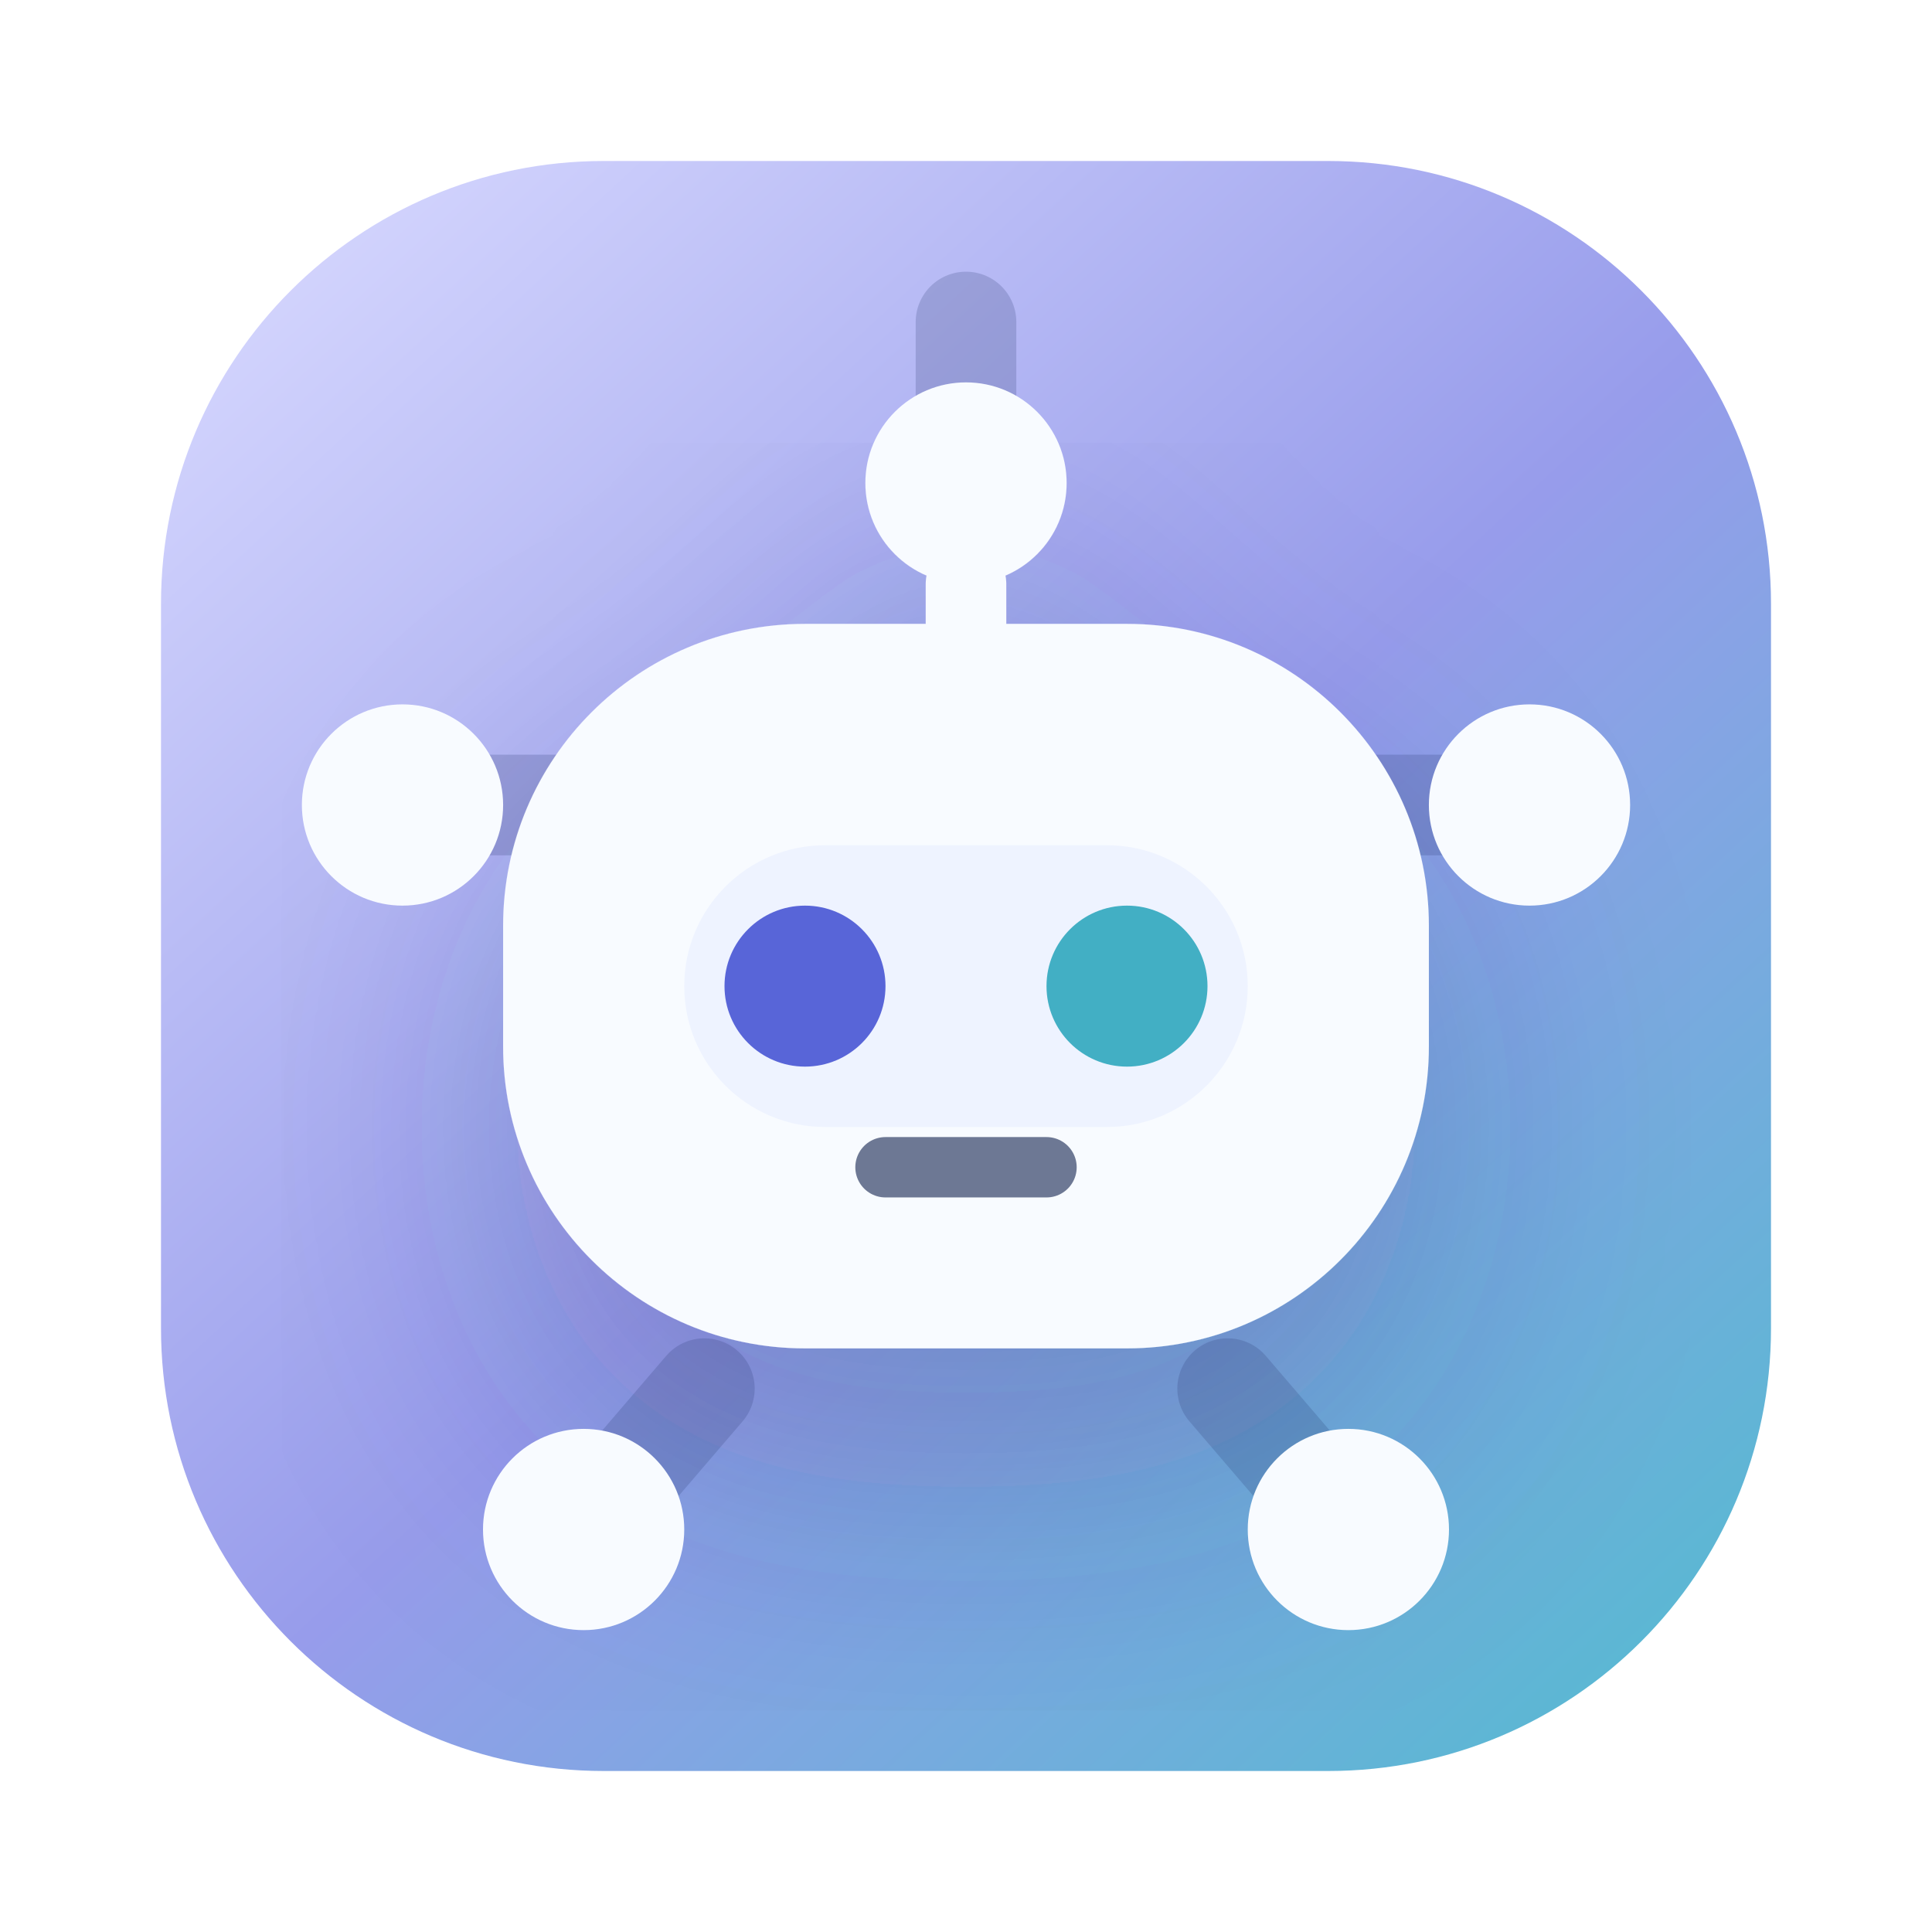
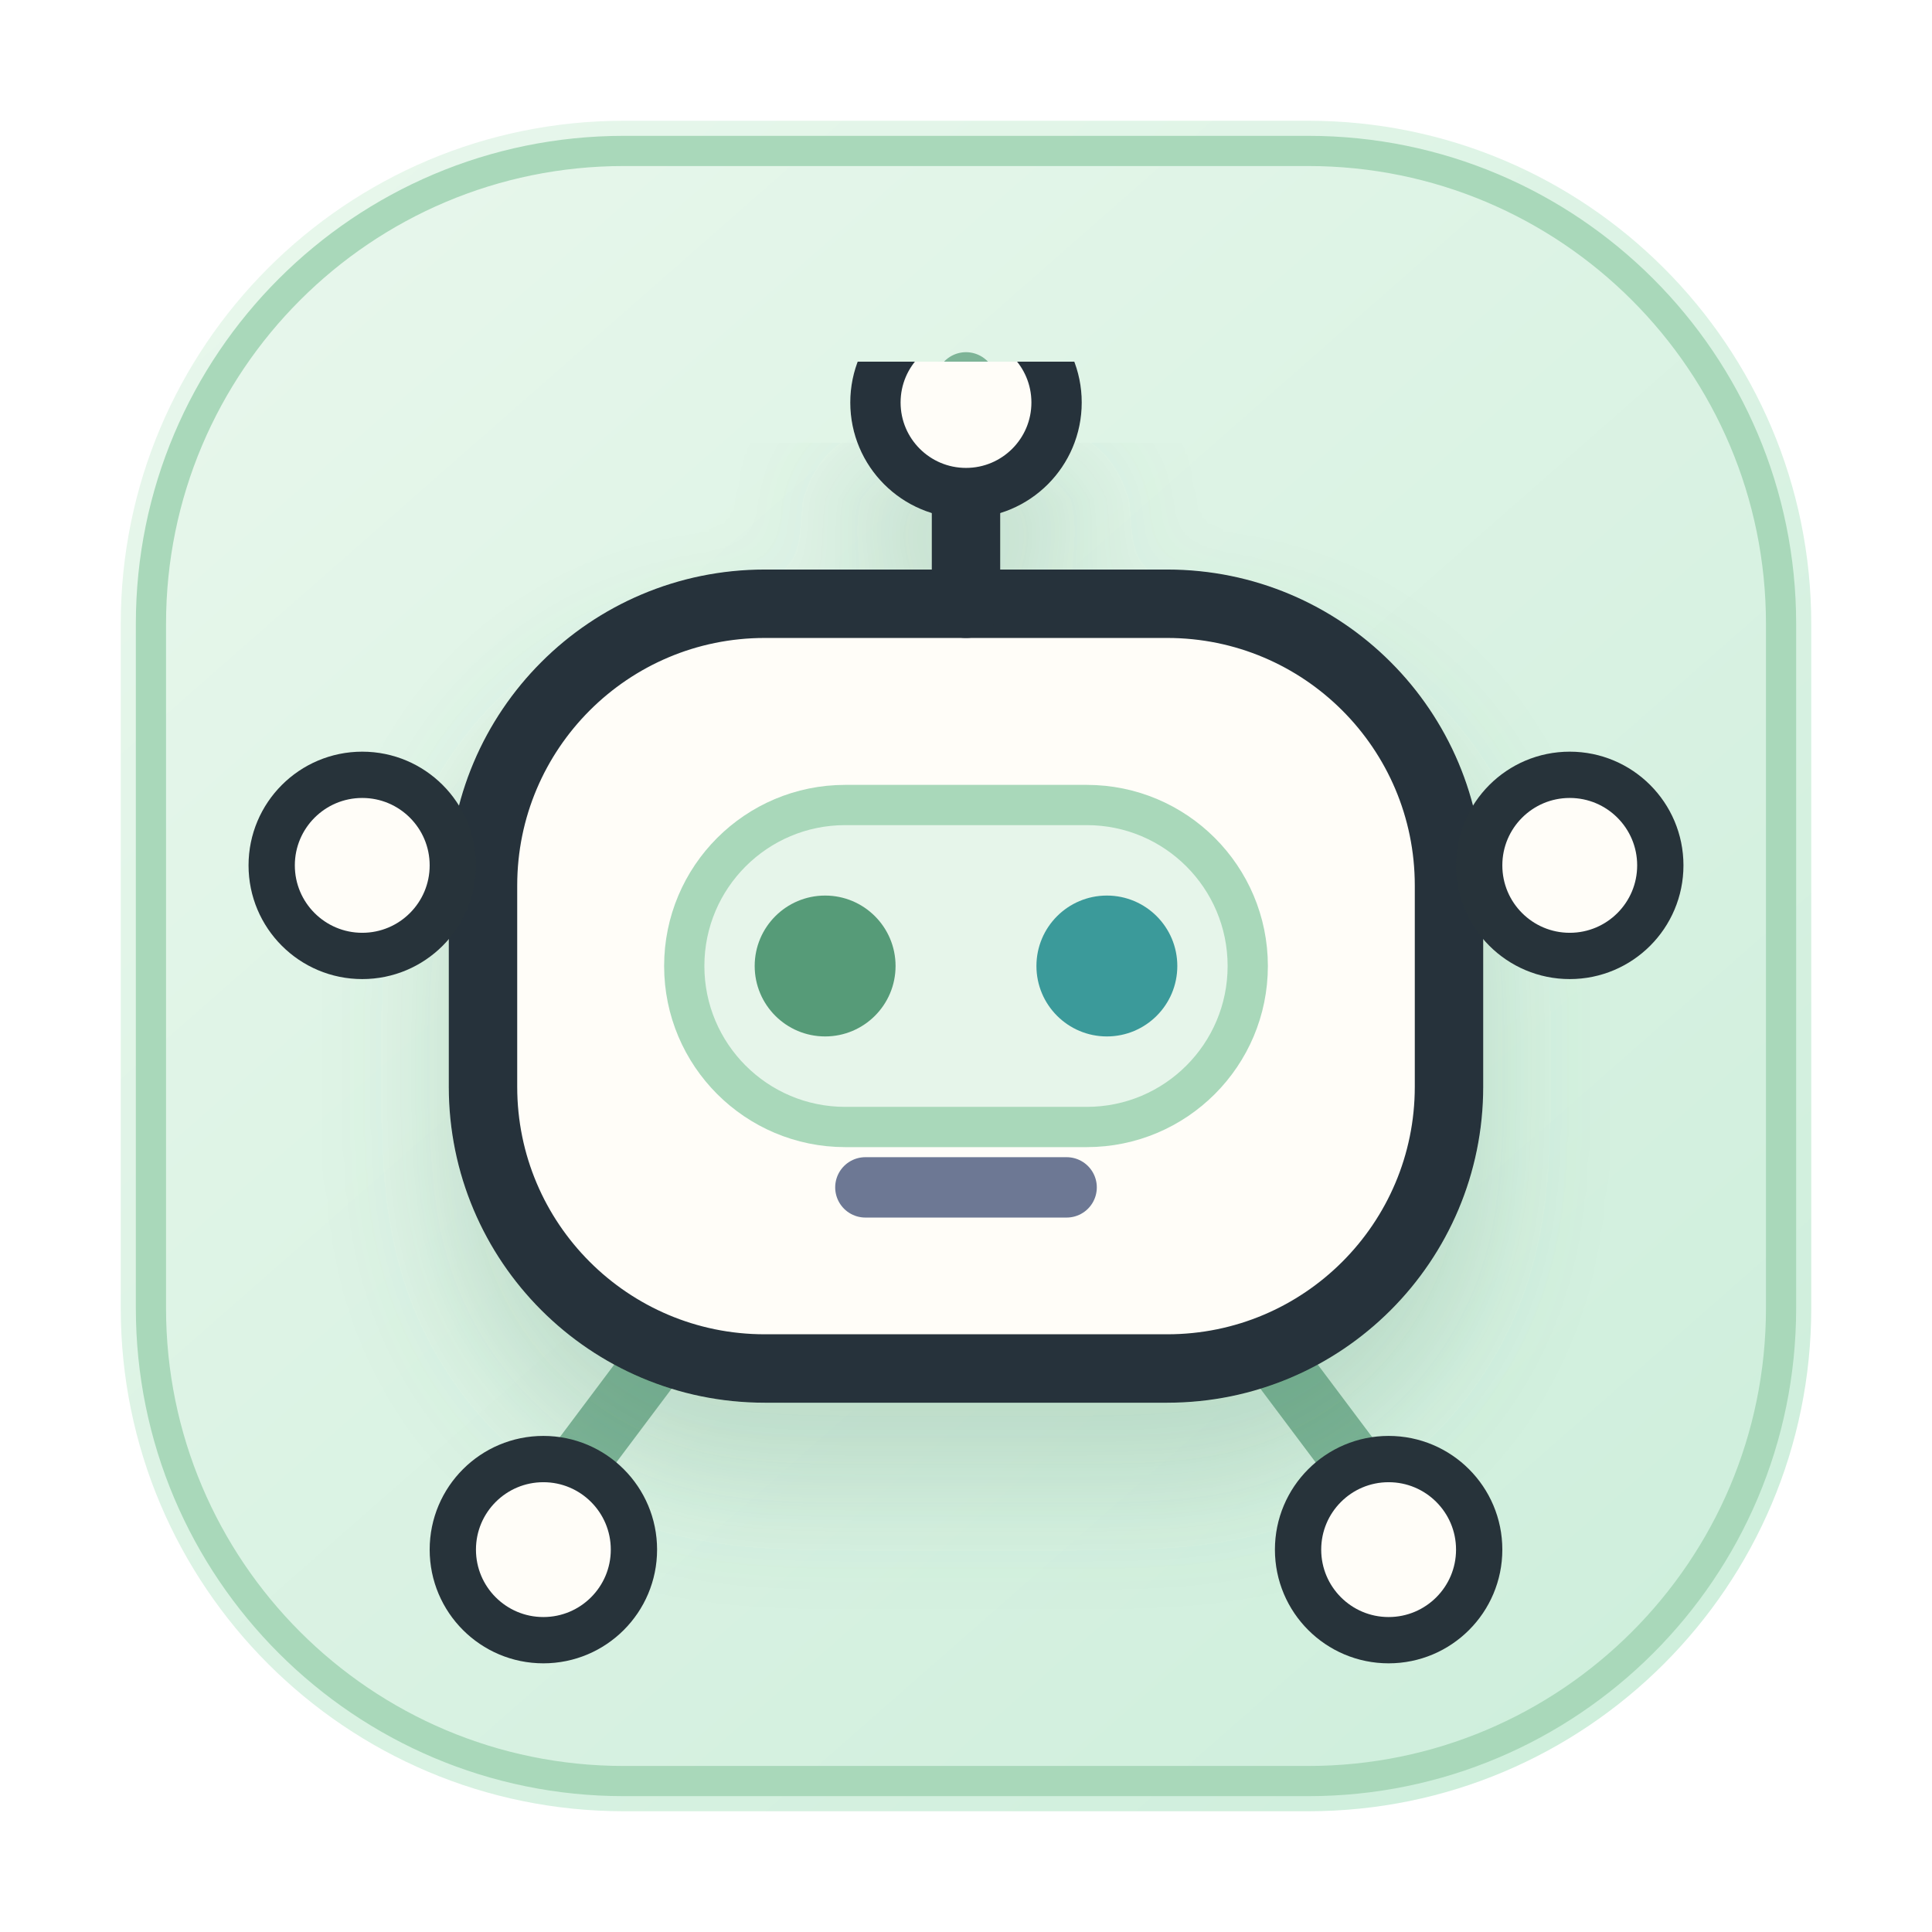
<svg xmlns="http://www.w3.org/2000/svg" viewBox="0 0 96 96" role="img" aria-label="Subagent icon">
  <defs>
-     <linearGradient id="subagent-bg" x1="11" y1="8" x2="85" y2="88" gradientUnits="userSpaceOnUse">
-       <stop stop-color="#D9DAFF" />
-       <stop offset="0.52" stop-color="#979CEB" />
-       <stop offset="1" stop-color="#53BBD0" />
+     <linearGradient id="subagent-tile" x1="12" y1="8" x2="84" y2="90" gradientUnits="userSpaceOnUse">
+       <stop stop-color="#E8F7EC" />
+       <stop offset="1" stop-color="#CDEEDB" />
    </linearGradient>
-     <filter id="subagent-shadow" x="14" y="15" width="70" height="70" filterUnits="userSpaceOnUse">
-       <feDropShadow dx="0" dy="7" stdDeviation="7" flood-color="#273274" flood-opacity="0.23" />
+     <filter id="subagent-shadow" x="16" y="18" width="66" height="64" filterUnits="userSpaceOnUse">
+       <feDropShadow dx="0" dy="4" stdDeviation="3" flood-color="#4F876A" flood-opacity="0.2" />
    </filter>
  </defs>
-   <rect x="8" y="8" width="80" height="80" rx="22" fill="url(#subagent-bg)" />
-   <path d="M48 24v-8M31 40H20M65 40h11M35 69l-6 7M61 69l6 7" fill="none" stroke="#25336B" stroke-width="5" stroke-linecap="round" opacity="0.2" />
+   <rect x="6" y="6" width="84" height="84" rx="25" fill="url(#subagent-tile)" />
+   <rect x="7.5" y="7.5" width="81" height="81" rx="23.5" fill="none" stroke="#A9D8BA" stroke-width="1.5" />
+   <g fill="none" stroke="#579B78" stroke-width="3" stroke-linecap="round" opacity="0.72">
+     <path d="M48 27V19M29 43H19M67 43h10M33 67l-6 8M63 67l6 8" />
+   </g>
  <g filter="url(#subagent-shadow)">
-     <rect x="25" y="31" width="46" height="36" rx="15" fill="#F8FBFF" />
-     <rect x="34" y="42" width="28" height="14" rx="7" fill="#EEF3FF" />
-     <circle cx="40" cy="49" r="4" fill="#5965D8" />
-     <circle cx="56" cy="49" r="4" fill="#42AFC4" />
-     <path d="M44 58h8" fill="none" stroke="#6D7894" stroke-width="3" stroke-linecap="round" />
-     <circle cx="48" cy="24" r="5" fill="#F8FBFF" />
-     <path d="M48 29v5" stroke="#F8FBFF" stroke-width="4" stroke-linecap="round" />
+     <rect x="24" y="30" width="48" height="38" rx="14" fill="#FFFDF8" stroke="#27333A" stroke-width="3.4" />
+     <rect x="34" y="40" width="28" height="16" rx="8" fill="#E6F5EA" stroke="#A9D8BA" stroke-width="2" />
+     <circle cx="41" cy="48" r="3.5" fill="#579B78" />
+     <circle cx="55" cy="48" r="3.5" fill="#3B9A9A" />
+     <path d="M43 59h10" fill="none" stroke="#6D7894" stroke-width="3" stroke-linecap="round" />
+     <path d="M48 30v-7" stroke="#27333A" stroke-width="3.4" stroke-linecap="round" />
+     <circle cx="48" cy="20" r="4.5" fill="#FFFDF8" stroke="#27333A" stroke-width="2.5" />
  </g>
-   <circle cx="20" cy="40" r="5" fill="#F8FBFF" />
-   <circle cx="76" cy="40" r="5" fill="#F8FBFF" />
-   <circle cx="29" cy="76" r="5" fill="#F8FBFF" />
-   <circle cx="67" cy="76" r="5" fill="#F8FBFF" />
+   <g fill="#FFFDF8" stroke="#27333A" stroke-width="2.3">
+     <circle cx="18" cy="43" r="4.5" />
+     <circle cx="78" cy="43" r="4.5" />
+     <circle cx="27" cy="77" r="4.5" />
+     <circle cx="69" cy="77" r="4.5" />
+   </g>
</svg>
